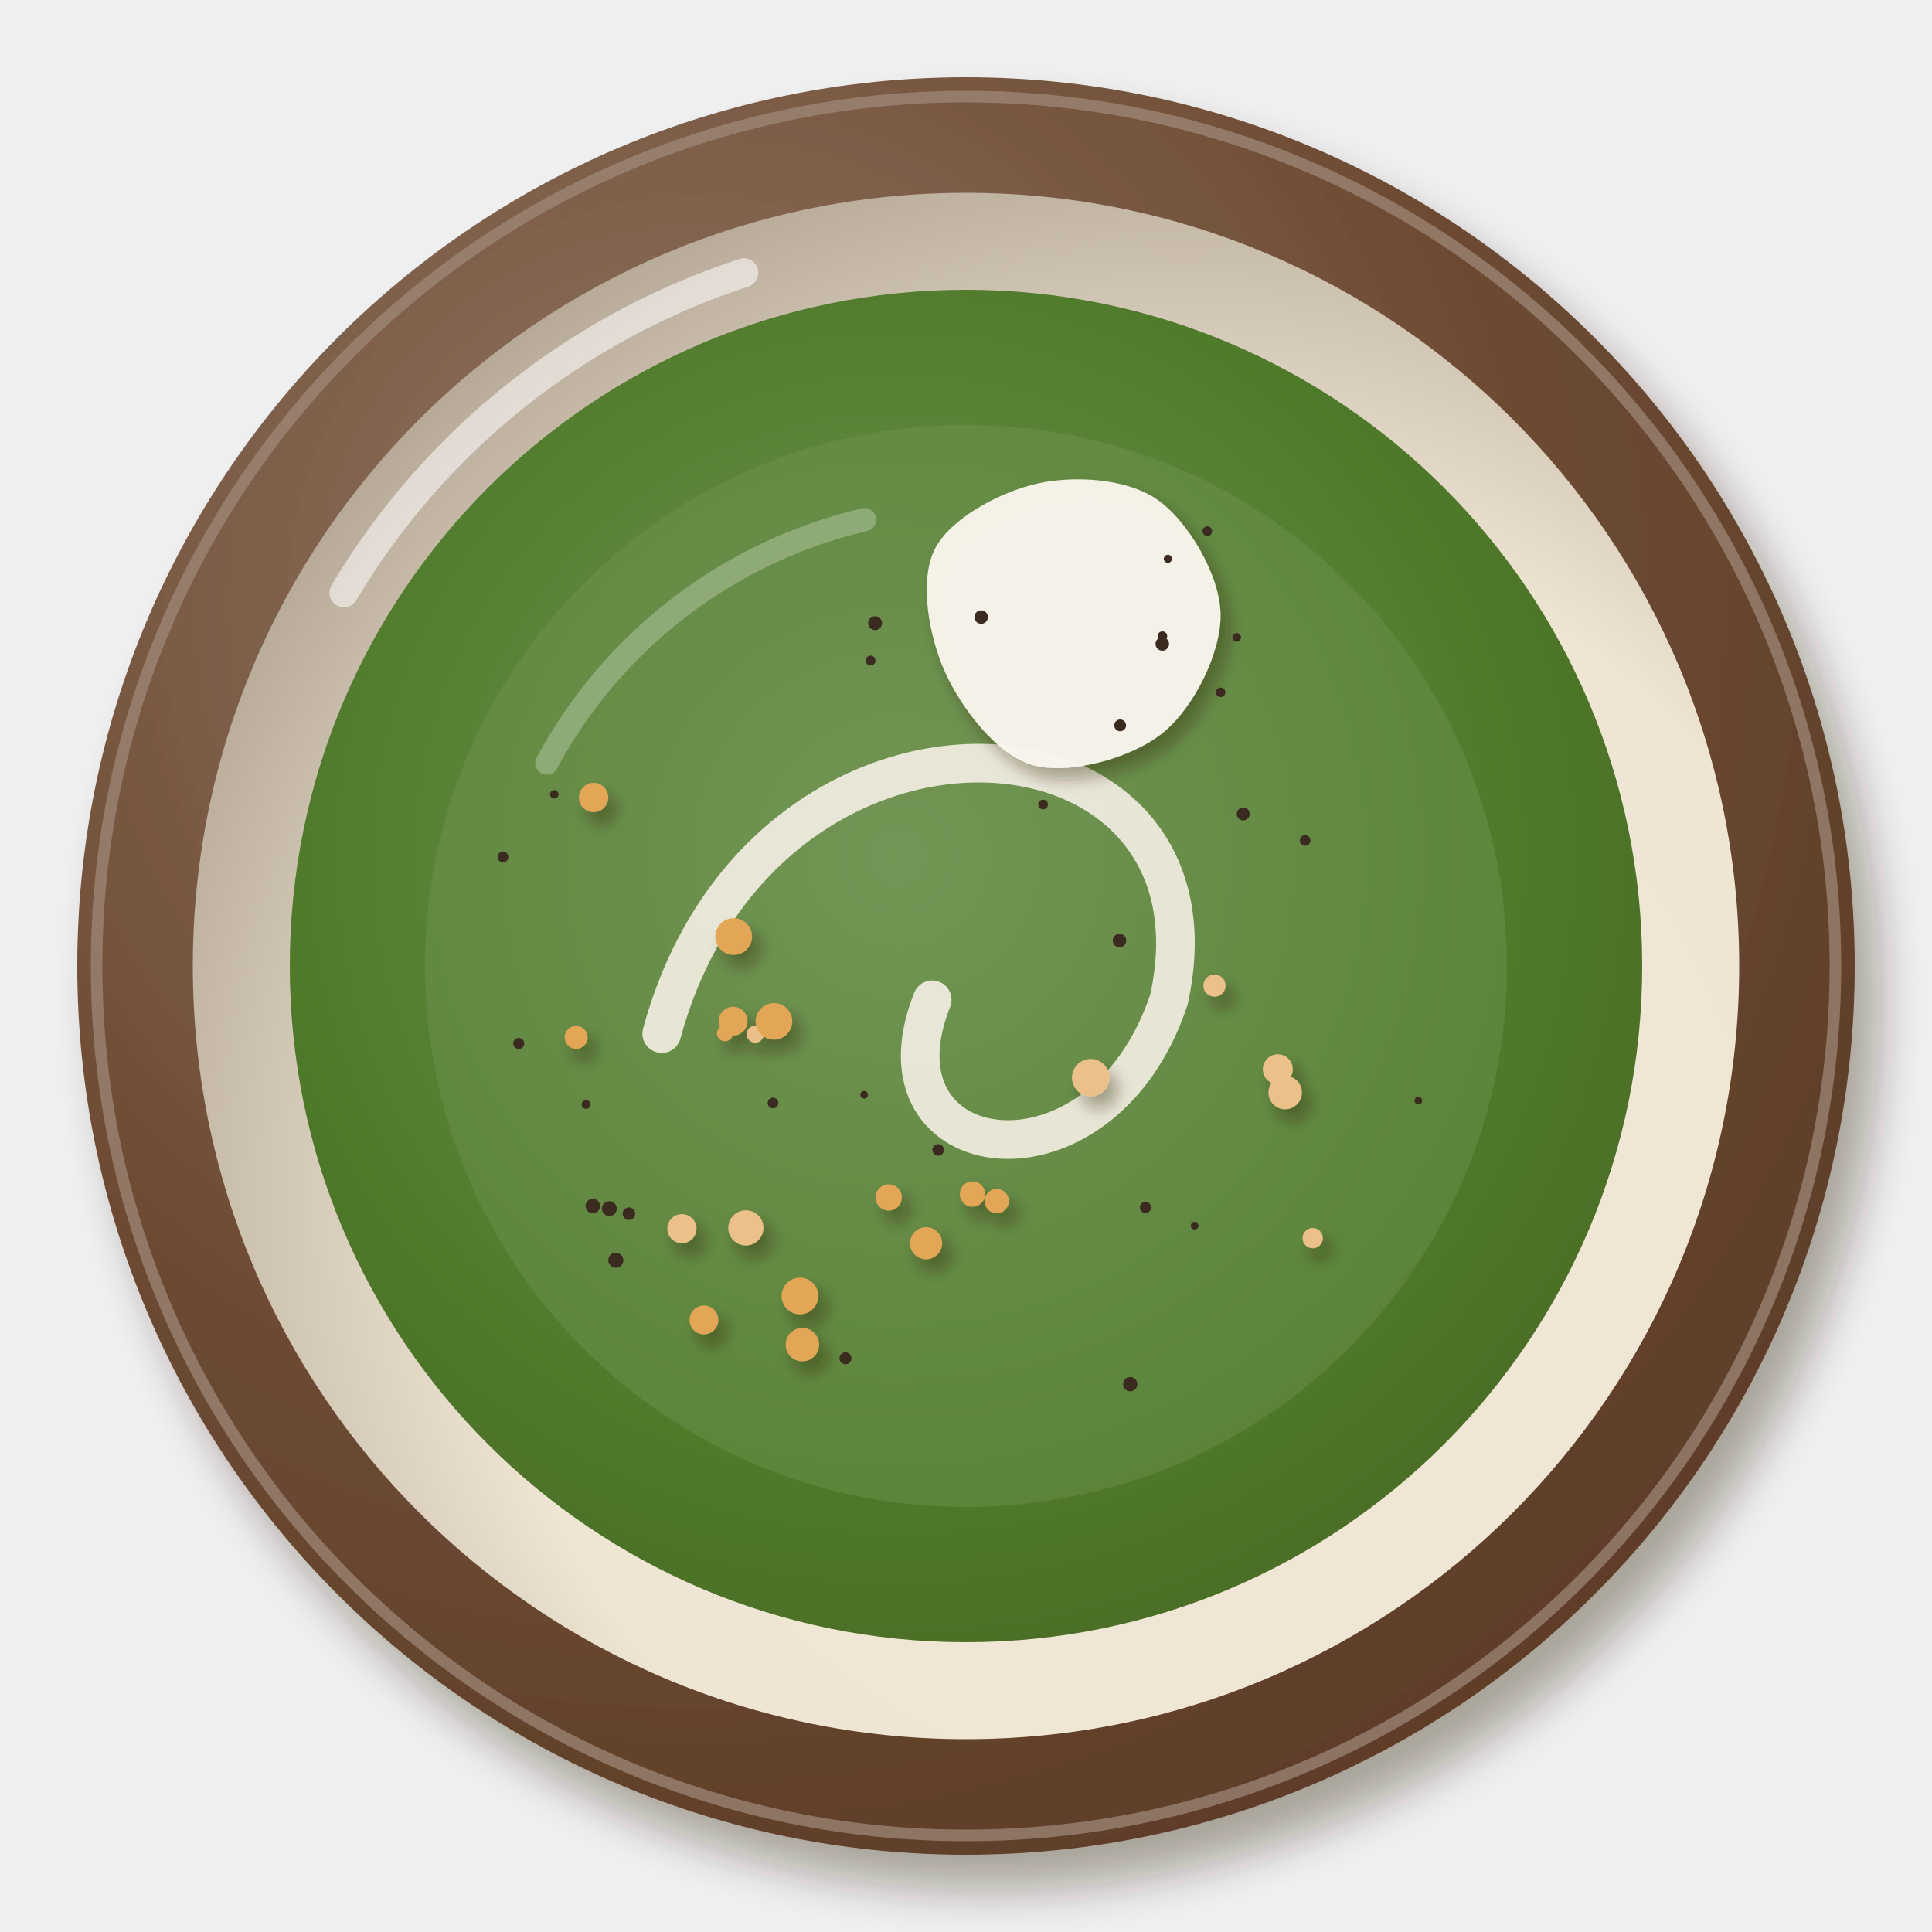
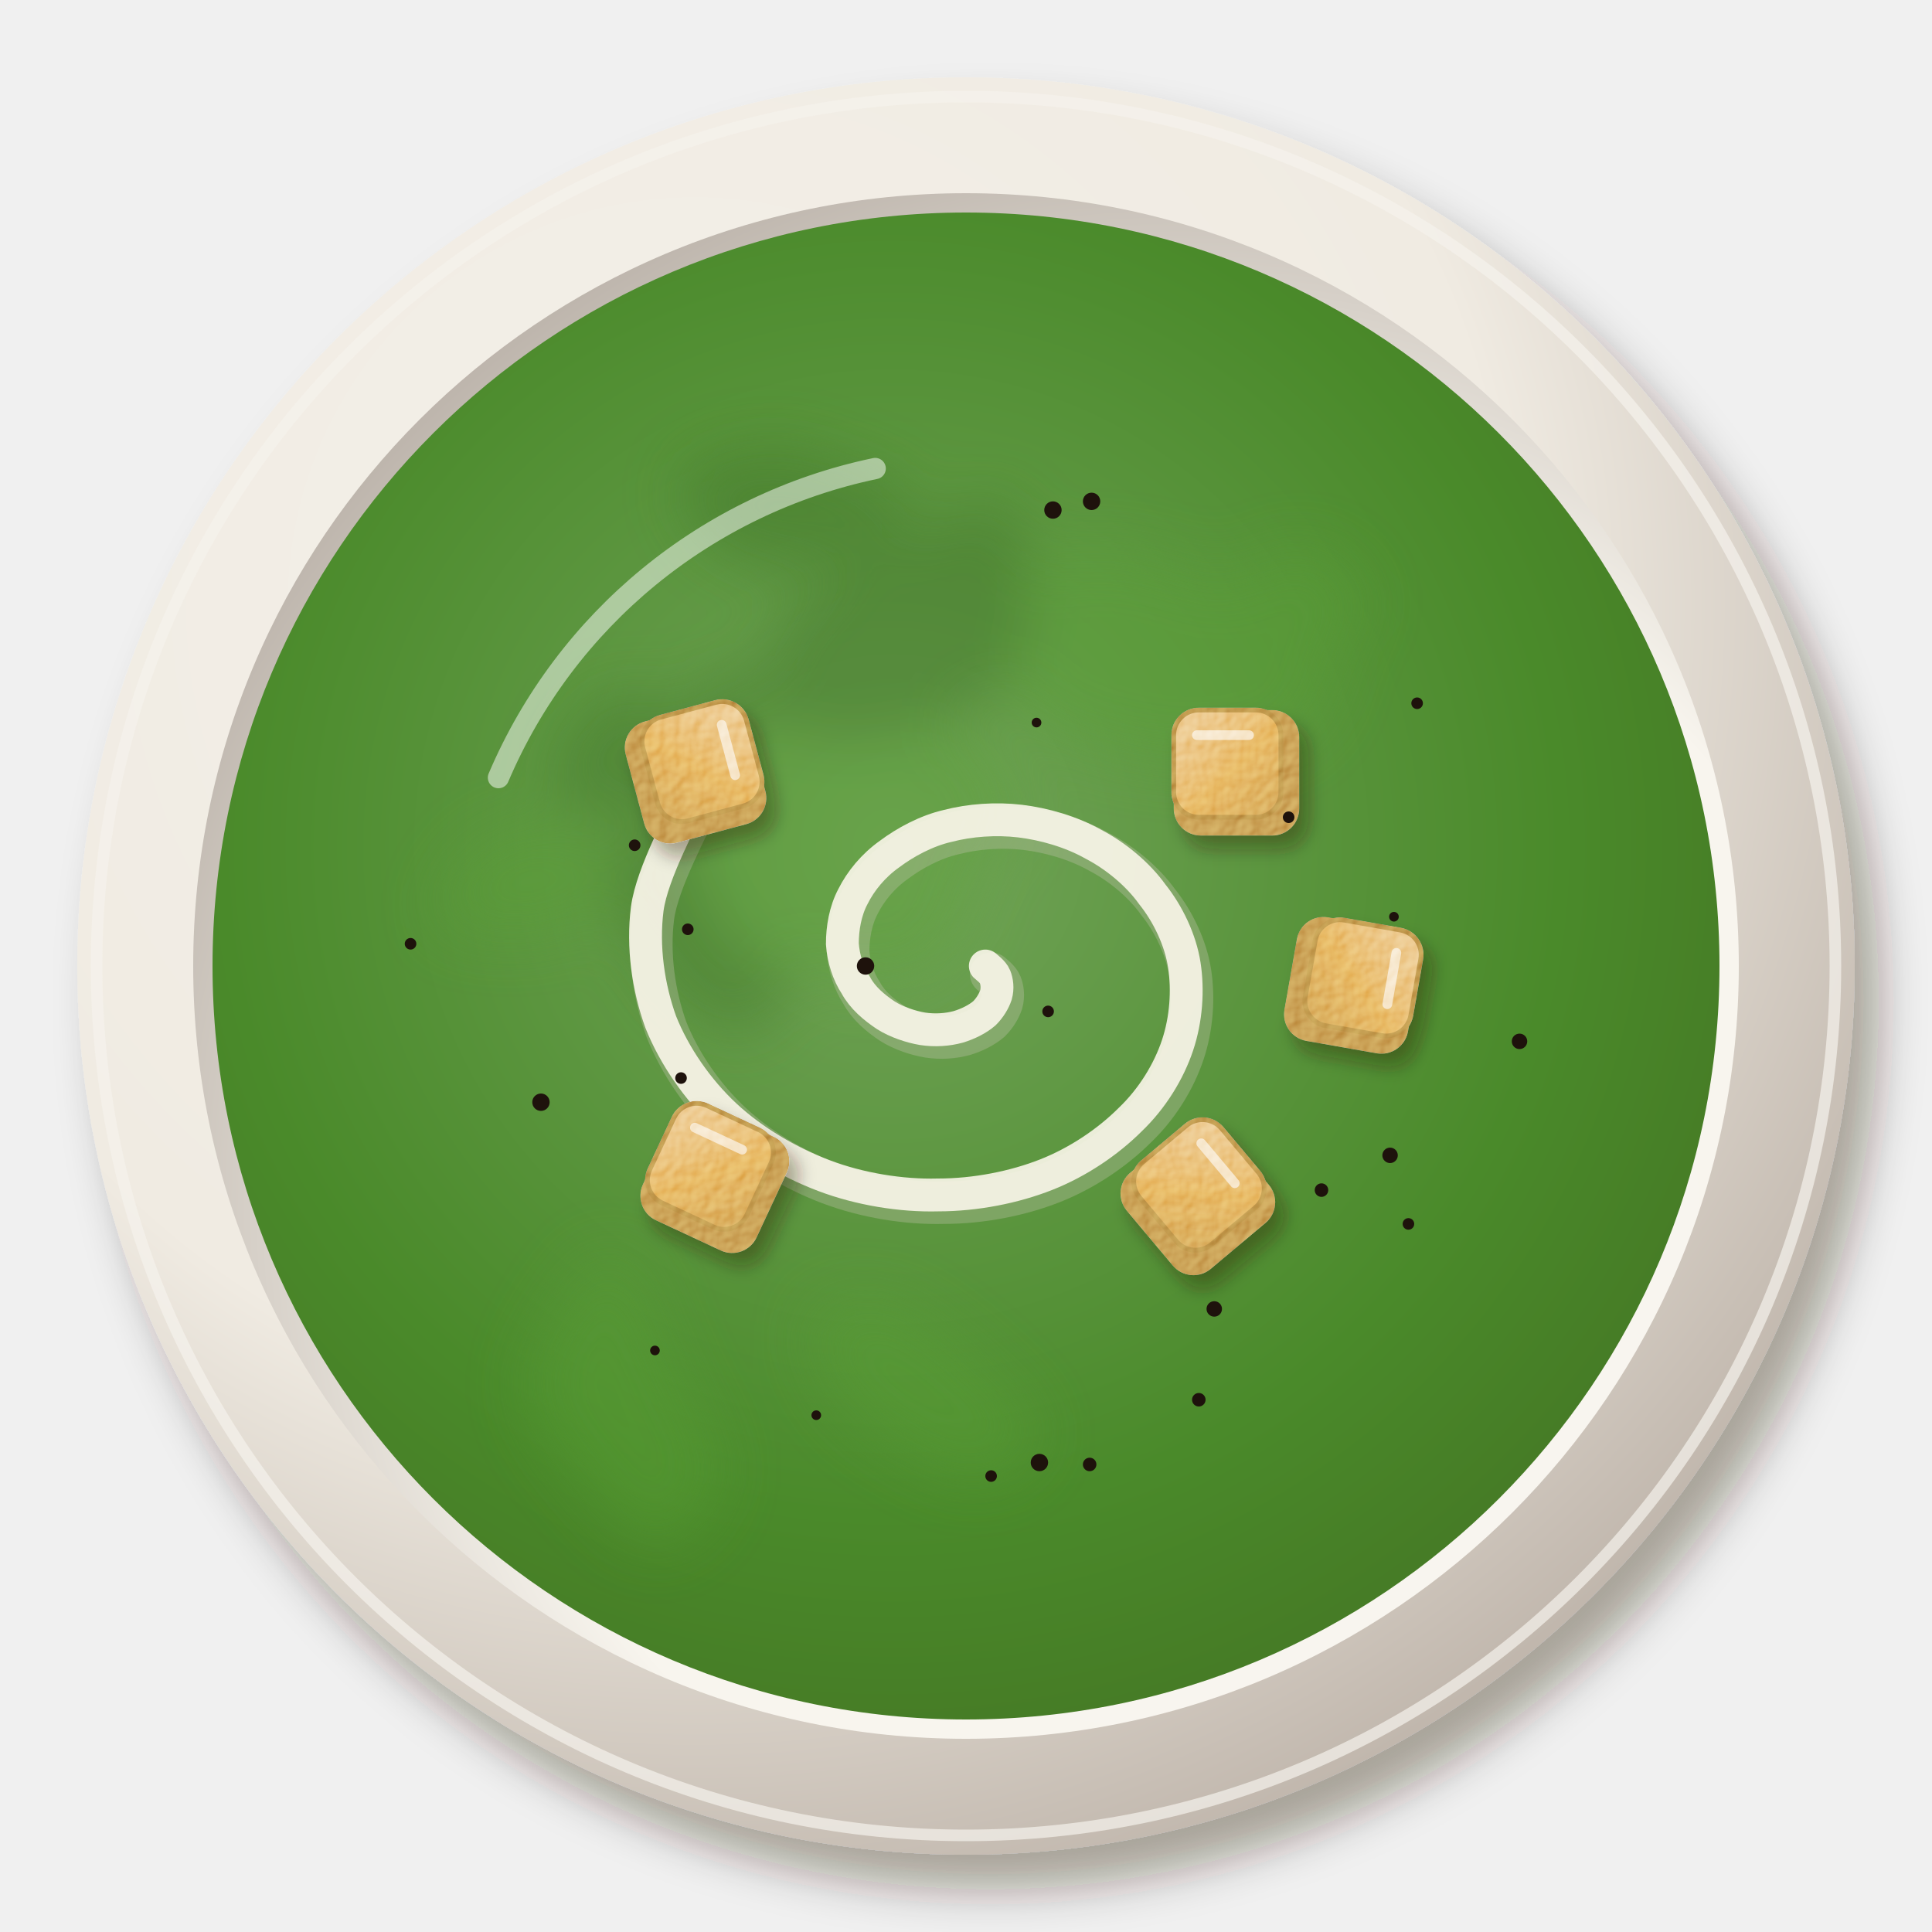
<svg xmlns="http://www.w3.org/2000/svg" viewBox="0 0 200 200" width="400" height="400">
  <defs>
    <filter id="in_palaksoup-1" x="-30%" y="-30%" width="160%" height="160%">
      <feDropShadow dx="2.52" dy="3.6" stdDeviation="2.34" flood-color="#2b1607" flood-opacity=".36" />
    </filter>
    <radialGradient id="in_palaksoup-2" cx="0.35" cy="0.3" r=".75">
-       <stop offset="0" stop-color="#927866" />
-       <stop offset=".6" stop-color="#6e4b33" />
-       <stop offset="1" stop-color="#5d3d28" />
+       <stop offset="0" stop-color="#f4f0e9" />
+       <stop offset=".6" stop-color="#f0ebe2" />
+       <stop offset="1" stop-color="#bfb5ab" />
    </radialGradient>
    <radialGradient id="in_palaksoup-3" cx="0.64" cy="0.66" r=".75">
-       <stop offset="0" stop-color="#f1e8d8" />
-       <stop offset=".6" stop-color="#efe5d3" />
-       <stop offset="1" stop-color="#b0a291" />
+       <stop offset="0" stop-color="#f9f6f0" />
+       <stop offset=".6" stop-color="#f8f5ee" />
+       <stop offset="1" stop-color="#b6ada4" />
    </radialGradient>
    <radialGradient id="in_palaksoup-4" cx="0.45" cy="0.42" r=".75">
-       <stop offset="0" stop-color="#769759" />
-       <stop offset=".6" stop-color="#4f7a2a" />
-       <stop offset="1" stop-color="#466121" />
+       <stop offset="0" stop-color="#72a459" />
+       <stop offset=".6" stop-color="#4a8a2a" />
+       <stop offset="1" stop-color="#426d21" />
    </radialGradient>
    <filter id="in_palaksoup-5" x="-30%" y="-30%" width="160%" height="160%">
-       <feDropShadow dx="0.84" dy="1.2" stdDeviation="0.78" flood-color="#2b1607" flood-opacity=".36" />
+       <feGaussianBlur stdDeviation="3" />
    </filter>
+     <filter id="in_palaksoup-6" x="-30%" y="-30%" width="160%" height="160%">
+       <feDropShadow dx="0.98" dy="1.4" stdDeviation="0.91" flood-color="#2b1607" flood-opacity=".36" />
+     </filter>
+     <filter id="in_palaksoup-7" x="-10%" y="-10%" width="120%" height="120%">
+       <feTurbulence type="fractalNoise" baseFrequency="0.7" numOctaves="2" seed="7" result="n" />
+       <feDiffuseLighting in="n" surfaceScale="2.2" lighting-color="#fff" result="l">
+         <feDistantLight azimuth="225" elevation="48" />
+       </feDiffuseLighting>
+       <feComposite in="l" in2="SourceAlpha" operator="in" result="m" />
+       <feBlend in="m" in2="SourceGraphic" mode="soft-light" result="b" />
+       <feComposite in="b" in2="SourceAlpha" operator="in" />
+     </filter>
+     <linearGradient id="in_palaksoup-8" x1="0" y1="0" x2="1" y2="1">
+       <stop offset="0" stop-color="#ebc484" />
+       <stop offset=".55" stop-color="#e2a84a" />
+       <stop offset="1" stop-color="#cc9642" />
+     </linearGradient>
  </defs>
  <g filter="url(#in_palaksoup-1)">
    <circle cx="100" cy="100" r="92" fill="url(#in_palaksoup-2)" />
  </g>
-   <circle cx="100" cy="100" r="90" fill="none" stroke="#a18a7a" stroke-width="1.2" opacity=".7" />
-   <circle cx="100" cy="100" r="80.04" fill="url(#in_palaksoup-3)" />
-   <path d="M35.6,61.36 A75.44,75.44 0 0 1 77,28.24" stroke="#fff" stroke-width="3" fill="none" stroke-linecap="round" opacity=".55" />
-   <circle cx="100" cy="100" r="70" fill="url(#in_palaksoup-4)" opacity="1" />
-   <path d="M56.6,79 A50.4,50.4 0 0 1 89.5,53.8" stroke="#fff" stroke-width="2.4" fill="none" stroke-linecap="round" opacity=".45" />
-   <circle cx="100" cy="100" r="56" fill="#6f9250" opacity=".45" />
-   <path d="M68.5,107 C79,68.5 128,72 121,103.5 C114,124.5 89.5,121 96.5,103.5" stroke="#f5f0e4" stroke-width="4" fill="none" stroke-linecap="round" opacity=".9" />
-   <g filter="url(#in_palaksoup-5)">
-     <path transform="translate(110.5 63.55)" d="M15.85,0C15.93,4.02 13.08,9.73 9.84,12.34C6.6,14.95 0.17,16.7 -3.57,15.66C-7.32,14.61 -10.94,9.8 -12.64,6.09C-14.34,2.37 -15.36,-3.37 -13.77,-6.63C-12.18,-9.89 -6.94,-12.64 -3.08,-13.5C0.78,-14.35 6.23,-14.02 9.39,-11.77C12.54,-9.52 15.77,-4.02 15.85,0Z" fill="#fbf7ee" opacity=".95" />
-     <circle cx="61.45" cy="82.56" r="1.52" fill="#e2a656" />
-     <circle cx="75.89" cy="105.71" r="1.49" fill="#e2a656" />
-     <circle cx="78.18" cy="107.06" r="0.88" fill="#ebc189" />
-     <circle cx="75.95" cy="96.95" r="1.9" fill="#e2a656" />
-     <circle cx="75.05" cy="106.96" r="0.83" fill="#e2a656" />
-     <circle cx="80.12" cy="105.73" r="1.89" fill="#e2a656" />
-     <circle cx="59.64" cy="107.39" r="1.19" fill="#e2a656" />
-     <circle cx="77.21" cy="127.11" r="1.82" fill="#ebc189" />
-     <circle cx="70.59" cy="127.19" r="1.51" fill="#ebc189" />
-     <circle cx="72.87" cy="136.64" r="1.49" fill="#e2a656" />
-     <circle cx="92" cy="123.96" r="1.36" fill="#e2a656" />
-     <circle cx="100.67" cy="123.61" r="1.31" fill="#e2a656" />
-     <circle cx="82.81" cy="134.16" r="1.9" fill="#e2a656" />
-     <circle cx="83.06" cy="139.2" r="1.73" fill="#e2a656" />
-     <circle cx="135.89" cy="128.17" r="1.05" fill="#ebc189" />
-     <circle cx="125.72" cy="102.03" r="1.15" fill="#ebc189" />
-     <circle cx="112.91" cy="111.56" r="1.94" fill="#ebc189" />
-     <circle cx="133.04" cy="113.1" r="1.73" fill="#ebc189" />
-     <circle cx="132.28" cy="110.69" r="1.55" fill="#ebc189" />
-     <circle cx="103.18" cy="124.34" r="1.26" fill="#e2a656" />
-     <circle cx="95.87" cy="128.7" r="1.66" fill="#e2a656" />
+   <circle cx="100" cy="100" r="90" fill="none" stroke="#f5f2ec" stroke-width="1.2" opacity=".7" />
+   <circle cx="100" cy="100" r="80.0" fill="url(#in_palaksoup-3)" />
+   <path d="M35.6,61.3 A75.4,75.4 0 0 1 77,28.2" stroke="#fff" stroke-width="3" fill="none" stroke-linecap="round" opacity=".55" />
+   <circle cx="100" cy="100" r="78" fill="url(#in_palaksoup-4)" opacity="1" />
+   <g opacity="0.4" filter="url(#in_palaksoup-5)">
+     <path transform="translate(73.5 83.8) rotate(302.4)" d="M15.5,0C15.0,2.3 10.9,4.2 7.6,5.9C4.4,7.6 -0.6,10.7 -3.8,10.3C-7.0,9.9 -9.8,5.8 -11.5,3.4C-13.2,0.9 -15.5,-2.4 -14.0,-4.1C-12.5,-5.8 -6.6,-6.2 -2.5,-6.8C1.5,-7.5 7.3,-9.1 10.3,-7.9C13.3,-6.8 15.9,-2.3 15.5,0Z" fill="#3a7020" />
+     <path transform="translate(134.0 63.9) rotate(158.8)" d="M9.0,0C9.1,1.6 8.5,4.0 6.6,5.1C4.7,6.2 -0.1,7.1 -2.4,6.6C-4.7,6.1 -6.3,3.5 -7.0,2.0C-7.7,0.6 -7.6,-0.8 -6.8,-2.0C-5.9,-3.1 -3.9,-4.3 -1.7,-4.8C0.3,-5.2 4.3,-5.5 6.1,-4.7C7.9,-3.9 8.9,-1.6 9.0,0Z" fill="#5aa034" />
+     <path transform="translate(120.1 68.5) rotate(193.9)" d="M18.9,0C19.0,2.9 15.3,7.2 11.5,8.9C7.8,10.5 1.1,10.4 -3.6,9.7C-8.4,9.1 -15.0,7.4 -17.0,5.0C-19.0,2.6 -17.6,-2.1 -15.4,-4.5C-13.2,-7.0 -8.1,-9.0 -3.6,-9.7C0.8,-10.4 7.6,-10.4 11.3,-8.7C15.1,-7.1 18.9,-2.9 18.9,0Z" fill="#5aa034" />
+     <path transform="translate(55.1 91.7) rotate(354.4)" d="M8.6,0C8.4,1.4 6.7,3.0 5.0,3.9C3.3,4.7 0.6,5.1 -1.8,4.9C-4.3,4.8 -8.7,4.0 -9.7,2.8C-10.6,1.6 -8.9,-0.7 -7.6,-2.2C-6.4,-3.7 -4.4,-5.5 -2.2,-5.9C0.0,-6.3 4.1,-5.6 5.9,-4.6C7.7,-3.6 8.7,-1.4 8.6,0Z" fill="#5aa034" />
+     <path transform="translate(94.5 143.8) rotate(215.9)" d="M12.8,0C13,1.8 10.0,4.7 7.5,5.8C4.9,6.8 1.1,6.6 -2.3,6.3C-5.8,6.0 -11.7,5.5 -13.1,3.9C-14.6,2.3 -12.9,-1.6 -11.1,-3.3C-9.2,-4.9 -5.1,-5.5 -2.1,-5.8C0.8,-6.1 4.1,-6.1 6.6,-5.1C9.1,-4.1 12.7,-1.8 12.8,0Z" fill="#5aa034" />
+     <path transform="translate(74.4 98.0) rotate(238.7)" d="M11.6,0C11.6,2.2 11.3,5.7 8.9,6.9C6.5,8.1 0.2,8.0 -2.7,7.2C-5.6,6.5 -7.5,4.2 -8.6,2.5C-9.6,0.8 -10.1,-1.1 -9.0,-2.6C-8.0,-4.2 -5.4,-6.1 -2.5,-6.8C0.4,-7.4 6.1,-7.7 8.5,-6.5C10.8,-5.4 11.5,-2.2 11.6,0Z" fill="#3a7020" />
+     <path transform="translate(64.0 145.0) rotate(74.1)" d="M15.6,0C15.2,2.3 10.8,4.4 7.6,5.8C4.4,7.3 -0.2,9.4 -3.3,8.9C-6.4,8.5 -9.1,5.4 -11.0,3.2C-12.9,1.0 -16.0,-2.6 -14.6,-4.3C-13.2,-6 -6.6,-6.0 -2.4,-6.6C1.7,-7.3 7.4,-9.1 10.4,-8.0C13.4,-6.9 16.1,-2.3 15.6,0Z" fill="#5aa034" />
+     <path transform="translate(86.1 89.4) rotate(20.6)" d="M15.0,0C14.9,2.9 14.4,6.7 11.2,8.6C8,10.5 -0.0,12.3 -4.3,11.5C-8.5,10.8 -11.8,6.9 -14.0,4.1C-16.2,1.3 -19.2,-3 -17.5,-5.1C-15.7,-7.3 -8.1,-8.3 -3.3,-9C1.5,-9.6 8.4,-10.4 11.5,-8.9C14.6,-7.4 15.0,-2.9 15.0,0Z" fill="#5aa034" />
+     <path transform="translate(82.2 51.6) rotate(358.7)" d="M12.3,0C12.8,1.6 10.3,4.8 7.8,6.0C5.3,7.2 0.3,7.7 -2.7,7.2C-5.7,6.7 -8.8,4.7 -10.2,3.0C-11.5,1.2 -12.3,-1.8 -10.9,-3.2C-9.5,-4.6 -4.6,-5.4 -2.0,-5.5C0.5,-5.5 2.4,-4.6 4.8,-3.7C7.1,-2.7 11.8,-1.6 12.3,0Z" fill="#3a7020" />
+     <path transform="translate(63.0 77.7) rotate(119.9)" d="M7.5,0C7.4,1.2 6.3,2.9 4.8,3.7C3.2,4.4 0.2,4.6 -1.6,4.3C-3.4,4.0 -5.1,2.8 -6.0,1.8C-7.0,0.7 -7.8,-0.8 -7.2,-2.1C-6.5,-3.4 -4.2,-5.8 -2.2,-6.1C-0.2,-6.3 3.2,-4.8 4.9,-3.7C6.5,-2.7 7.5,-1.2 7.5,0Z" fill="#3a7020" />
+     <path transform="translate(87.8 83.8) rotate(6.9)" d="M17.4,0C16.9,2.6 12.1,5.3 8.7,6.7C5.3,8.1 0.8,8.6 -3.0,8.2C-6.9,7.8 -13.1,6.4 -14.8,4.3C-16.5,2.3 -15.1,-1.3 -13.3,-3.9C-11.5,-6.5 -8.3,-10.4 -4.2,-11.3C0,-12.1 8.2,-11.0 11.8,-9.1C15.4,-7.2 17.9,-2.6 17.4,0Z" fill="#5aa034" />
+     <path transform="translate(93.4 64.7) rotate(144.0)" d="M16.3,0C16.3,2.5 13.2,6.4 10.0,7.7C6.8,9.0 1.3,8.3 -2.8,7.7C-7.1,7.2 -13.8,6.5 -15.6,4.6C-17.3,2.6 -15.5,-1.3 -13.6,-4.0C-11.7,-6.7 -8.1,-10.8 -4.2,-11.4C-0.3,-12.0 6.5,-9.5 9.9,-7.6C13.3,-5.7 16.2,-2.5 16.3,0Z" fill="#3a7020" />
  </g>
-   <circle cx="120.32" cy="66.66" r="0.7" fill="#3a2a20" />
-   <circle cx="90.12" cy="68.38" r="0.51" fill="#3a2a20" />
-   <circle cx="115.96" cy="75.09" r="0.61" fill="#3a2a20" />
-   <circle cx="87.52" cy="140.61" r="0.62" fill="#3a2a20" />
-   <circle cx="123.67" cy="126.88" r="0.4" fill="#3a2a20" />
-   <circle cx="135.11" cy="87.01" r="0.55" fill="#3a2a20" />
-   <circle cx="65.1" cy="125.64" r="0.65" fill="#3a2a20" />
-   <circle cx="118.58" cy="124.99" r="0.58" fill="#3a2a20" />
-   <circle cx="63.08" cy="125.12" r="0.77" fill="#3a2a20" />
-   <circle cx="80.02" cy="114.18" r="0.55" fill="#3a2a20" />
-   <circle cx="101.57" cy="63.88" r="0.7" fill="#3a2a20" />
-   <circle cx="89.45" cy="113.33" r="0.4" fill="#3a2a20" />
-   <circle cx="52.07" cy="88.71" r="0.56" fill="#3a2a20" />
-   <circle cx="128.02" cy="65.98" r="0.45" fill="#3a2a20" />
-   <circle cx="115.89" cy="97.37" r="0.7" fill="#3a2a20" />
-   <circle cx="120.9" cy="57.85" r="0.42" fill="#3a2a20" />
-   <circle cx="90.59" cy="64.51" r="0.72" fill="#3a2a20" />
-   <circle cx="60.67" cy="114.33" r="0.46" fill="#3a2a20" />
-   <circle cx="107.98" cy="83.28" r="0.5" fill="#3a2a20" />
-   <circle cx="120.33" cy="65.86" r="0.5" fill="#3a2a20" />
-   <circle cx="128.7" cy="84.26" r="0.67" fill="#3a2a20" />
-   <circle cx="146.83" cy="113.93" r="0.4" fill="#3a2a20" />
-   <circle cx="126.36" cy="71.67" r="0.49" fill="#3a2a20" />
-   <circle cx="57.38" cy="82.23" r="0.44" fill="#3a2a20" />
-   <circle cx="63.75" cy="130.46" r="0.78" fill="#3a2a20" />
-   <circle cx="124.98" cy="54.99" r="0.5" fill="#3a2a20" />
-   <circle cx="97.12" cy="119.04" r="0.6" fill="#3a2a20" />
-   <circle cx="117" cy="143.29" r="0.74" fill="#3a2a20" />
-   <circle cx="61.37" cy="124.85" r="0.75" fill="#3a2a20" />
-   <circle cx="53.7" cy="108.02" r="0.57" fill="#3a2a20" />
+   <path d="M102,100C102.1,100.1 102.8,100.6 103.0,101.1C103.2,101.6 103.3,102.3 103.1,103C102.9,103.6 102.5,104.3 101.9,104.9C101.2,105.5 100.2,106.0 99.2,106.3C98.1,106.6 96.8,106.7 95.5,106.5C94.3,106.3 92.8,105.8 91.7,105.1C90.5,104.3 89.3,103.3 88.6,102.0C87.8,100.8 87.3,99.2 87.2,97.7C87.2,96.1 87.5,94.3 88.3,92.8C89.1,91.2 90.4,89.6 92.1,88.4C93.7,87.2 95.9,86.0 98.1,85.5C100.4,84.9 103.1,84.7 105.6,85.0C108.1,85.3 110.9,86.1 113.2,87.4C115.5,88.6 117.8,90.5 119.3,92.6C120.9,94.6 122.2,97.3 122.6,99.9C123.0,102.5 122.8,105.5 121.9,108.2C121.0,110.9 119.3,113.7 117.0,115.9C114.7,118.2 111.6,120.3 108.3,121.6C105.0,122.9 101.0,123.7 97.1,123.7C93.3,123.8 89.0,123.1 85.3,121.7C81.6,120.3 77.9,118.1 75.1,115.5C72.2,112.8 69.8,109.3 68.4,105.8C67.1,102.2 66.5,98.0 67.0,94.1C67.5,90.3 70.8,84.5 71.5,82.6" stroke="#d1c9bc" stroke-width="4.4" fill="none" stroke-linecap="round" opacity=".3" transform="translate(.6 .8)" />
+   <path d="M102,100C102.1,100.1 102.8,100.6 103.0,101.1C103.2,101.6 103.3,102.3 103.1,103C102.9,103.6 102.5,104.3 101.9,104.9C101.2,105.5 100.2,106.0 99.2,106.3C98.1,106.6 96.8,106.7 95.5,106.5C94.3,106.3 92.8,105.8 91.7,105.1C90.5,104.3 89.3,103.3 88.6,102.0C87.8,100.8 87.3,99.2 87.2,97.7C87.2,96.1 87.5,94.3 88.3,92.8C89.1,91.2 90.4,89.6 92.1,88.4C93.7,87.2 95.9,86.0 98.1,85.5C100.4,84.9 103.1,84.7 105.6,85.0C108.1,85.3 110.9,86.1 113.2,87.4C115.5,88.6 117.8,90.5 119.3,92.6C120.9,94.6 122.2,97.3 122.6,99.9C123.0,102.5 122.8,105.5 121.9,108.2C121.0,110.9 119.3,113.7 117.0,115.9C114.7,118.2 111.6,120.3 108.3,121.6C105.0,122.9 101.0,123.7 97.1,123.7C93.3,123.8 89.0,123.1 85.3,121.7C81.6,120.3 77.9,118.1 75.1,115.5C72.2,112.8 69.8,109.3 68.4,105.8C67.1,102.2 66.5,98.0 67.0,94.1C67.5,90.3 70.8,84.5 71.5,82.6" stroke="#fbf6ea" stroke-width="3.4" fill="none" stroke-linecap="round" opacity="0.9" />
+   <g filter="url(#in_palaksoup-6)">
+     <g filter="url(#in_palaksoup-7)">
+       <g transform="translate(128 80)" opacity="1">
+         <rect x="-6.5" y="-6.5" width="13" height="13" rx="2.8" fill="#bd8a3c" />
+         <rect x="-6.5" y="-6.5" width="11.1" height="11.1" rx="2.6" fill="url(#in_palaksoup-8)" stroke="#b48339" stroke-width=".5" />
+         <path d="M-4.1,-3.9 L1.3,-3.9" stroke="#fff" stroke-width="1" stroke-linecap="round" opacity=".6" />
+       </g>
+     </g>
+     <g filter="url(#in_palaksoup-7)">
+       <g transform="translate(74 122) rotate(25)" opacity="1">
+         <rect x="-6.5" y="-6.5" width="13" height="13" rx="2.8" fill="#bd8a3c" />
+         <rect x="-6.5" y="-6.5" width="11.1" height="11.1" rx="2.6" fill="url(#in_palaksoup-8)" stroke="#b48339" stroke-width=".5" />
+         <path d="M-4.1,-3.9 L1.3,-3.9" stroke="#fff" stroke-width="1" stroke-linecap="round" opacity=".6" />
+       </g>
+     </g>
+     <g filter="url(#in_palaksoup-7)">
+       <g transform="translate(124 124) rotate(50)" opacity="1">
+         <rect x="-6.5" y="-6.5" width="13" height="13" rx="2.8" fill="#bd8a3c" />
+         <rect x="-6.5" y="-6.5" width="11.1" height="11.1" rx="2.6" fill="url(#in_palaksoup-8)" stroke="#b48339" stroke-width=".5" />
+         <path d="M-4.1,-3.9 L1.3,-3.9" stroke="#fff" stroke-width="1" stroke-linecap="round" opacity=".6" />
+       </g>
+     </g>
+     <g filter="url(#in_palaksoup-7)">
+       <g transform="translate(72 80) rotate(75)" opacity="1">
+         <rect x="-6.5" y="-6.5" width="13" height="13" rx="2.8" fill="#bd8a3c" />
+         <rect x="-6.5" y="-6.5" width="11.1" height="11.1" rx="2.6" fill="url(#in_palaksoup-8)" stroke="#b48339" stroke-width=".5" />
+         <path d="M-4.1,-3.9 L1.3,-3.9" stroke="#fff" stroke-width="1" stroke-linecap="round" opacity=".6" />
+       </g>
+     </g>
+     <g filter="url(#in_palaksoup-7)">
+       <g transform="translate(140 102) rotate(100)" opacity="1">
+         <rect x="-6.5" y="-6.5" width="13" height="13" rx="2.8" fill="#bd8a3c" />
+         <rect x="-6.5" y="-6.5" width="11.1" height="11.1" rx="2.6" fill="url(#in_palaksoup-8)" stroke="#b48339" stroke-width=".5" />
+         <path d="M-4.1,-3.9 L1.3,-3.9" stroke="#fff" stroke-width="1" stroke-linecap="round" opacity=".6" />
+       </g>
+     </g>
+   </g>
+   <circle cx="102.6" cy="152.8" r="0.6" fill="#1e120c" />
+   <circle cx="71.2" cy="96.2" r="0.6" fill="#1e120c" />
+   <circle cx="133.4" cy="84.6" r="0.6" fill="#1e120c" />
+   <circle cx="107.6" cy="151.4" r="0.9" fill="#1e120c" />
+   <circle cx="84.5" cy="146.5" r="0.5" fill="#1e120c" />
+   <circle cx="108.5" cy="104.7" r="0.6" fill="#1e120c" />
+   <circle cx="109.0" cy="52.8" r="0.9" fill="#1e120c" />
+   <circle cx="65.7" cy="87.5" r="0.6" fill="#1e120c" />
+   <circle cx="157.3" cy="107.8" r="0.8" fill="#1e120c" />
+   <circle cx="107.3" cy="74.8" r="0.5" fill="#1e120c" />
+   <circle cx="125.7" cy="135.5" r="0.8" fill="#1e120c" />
+   <circle cx="67.8" cy="139.8" r="0.5" fill="#1e120c" />
+   <circle cx="143.9" cy="119.6" r="0.8" fill="#1e120c" />
+   <circle cx="56.0" cy="114.1" r="0.9" fill="#1e120c" />
+   <circle cx="113.0" cy="51.9" r="0.9" fill="#1e120c" />
+   <circle cx="112.8" cy="151.6" r="0.7" fill="#1e120c" />
+   <circle cx="89.6" cy="100.0" r="0.9" fill="#1e120c" />
+   <circle cx="70.5" cy="111.6" r="0.6" fill="#1e120c" />
+   <circle cx="145.8" cy="126.7" r="0.6" fill="#1e120c" />
+   <circle cx="144.3" cy="94.9" r="0.5" fill="#1e120c" />
+   <circle cx="42.5" cy="97.7" r="0.6" fill="#1e120c" />
+   <circle cx="124.1" cy="144.9" r="0.7" fill="#1e120c" />
+   <circle cx="146.7" cy="72.8" r="0.6" fill="#1e120c" />
+   <circle cx="136.8" cy="123.2" r="0.7" fill="#1e120c" />
+   <path d="M51.6,80.5 A54.5,54.5 0 0 1 90.6,48.5" stroke="#fff" stroke-width="2.2" fill="none" stroke-linecap="round" opacity="0.5" />
</svg>
